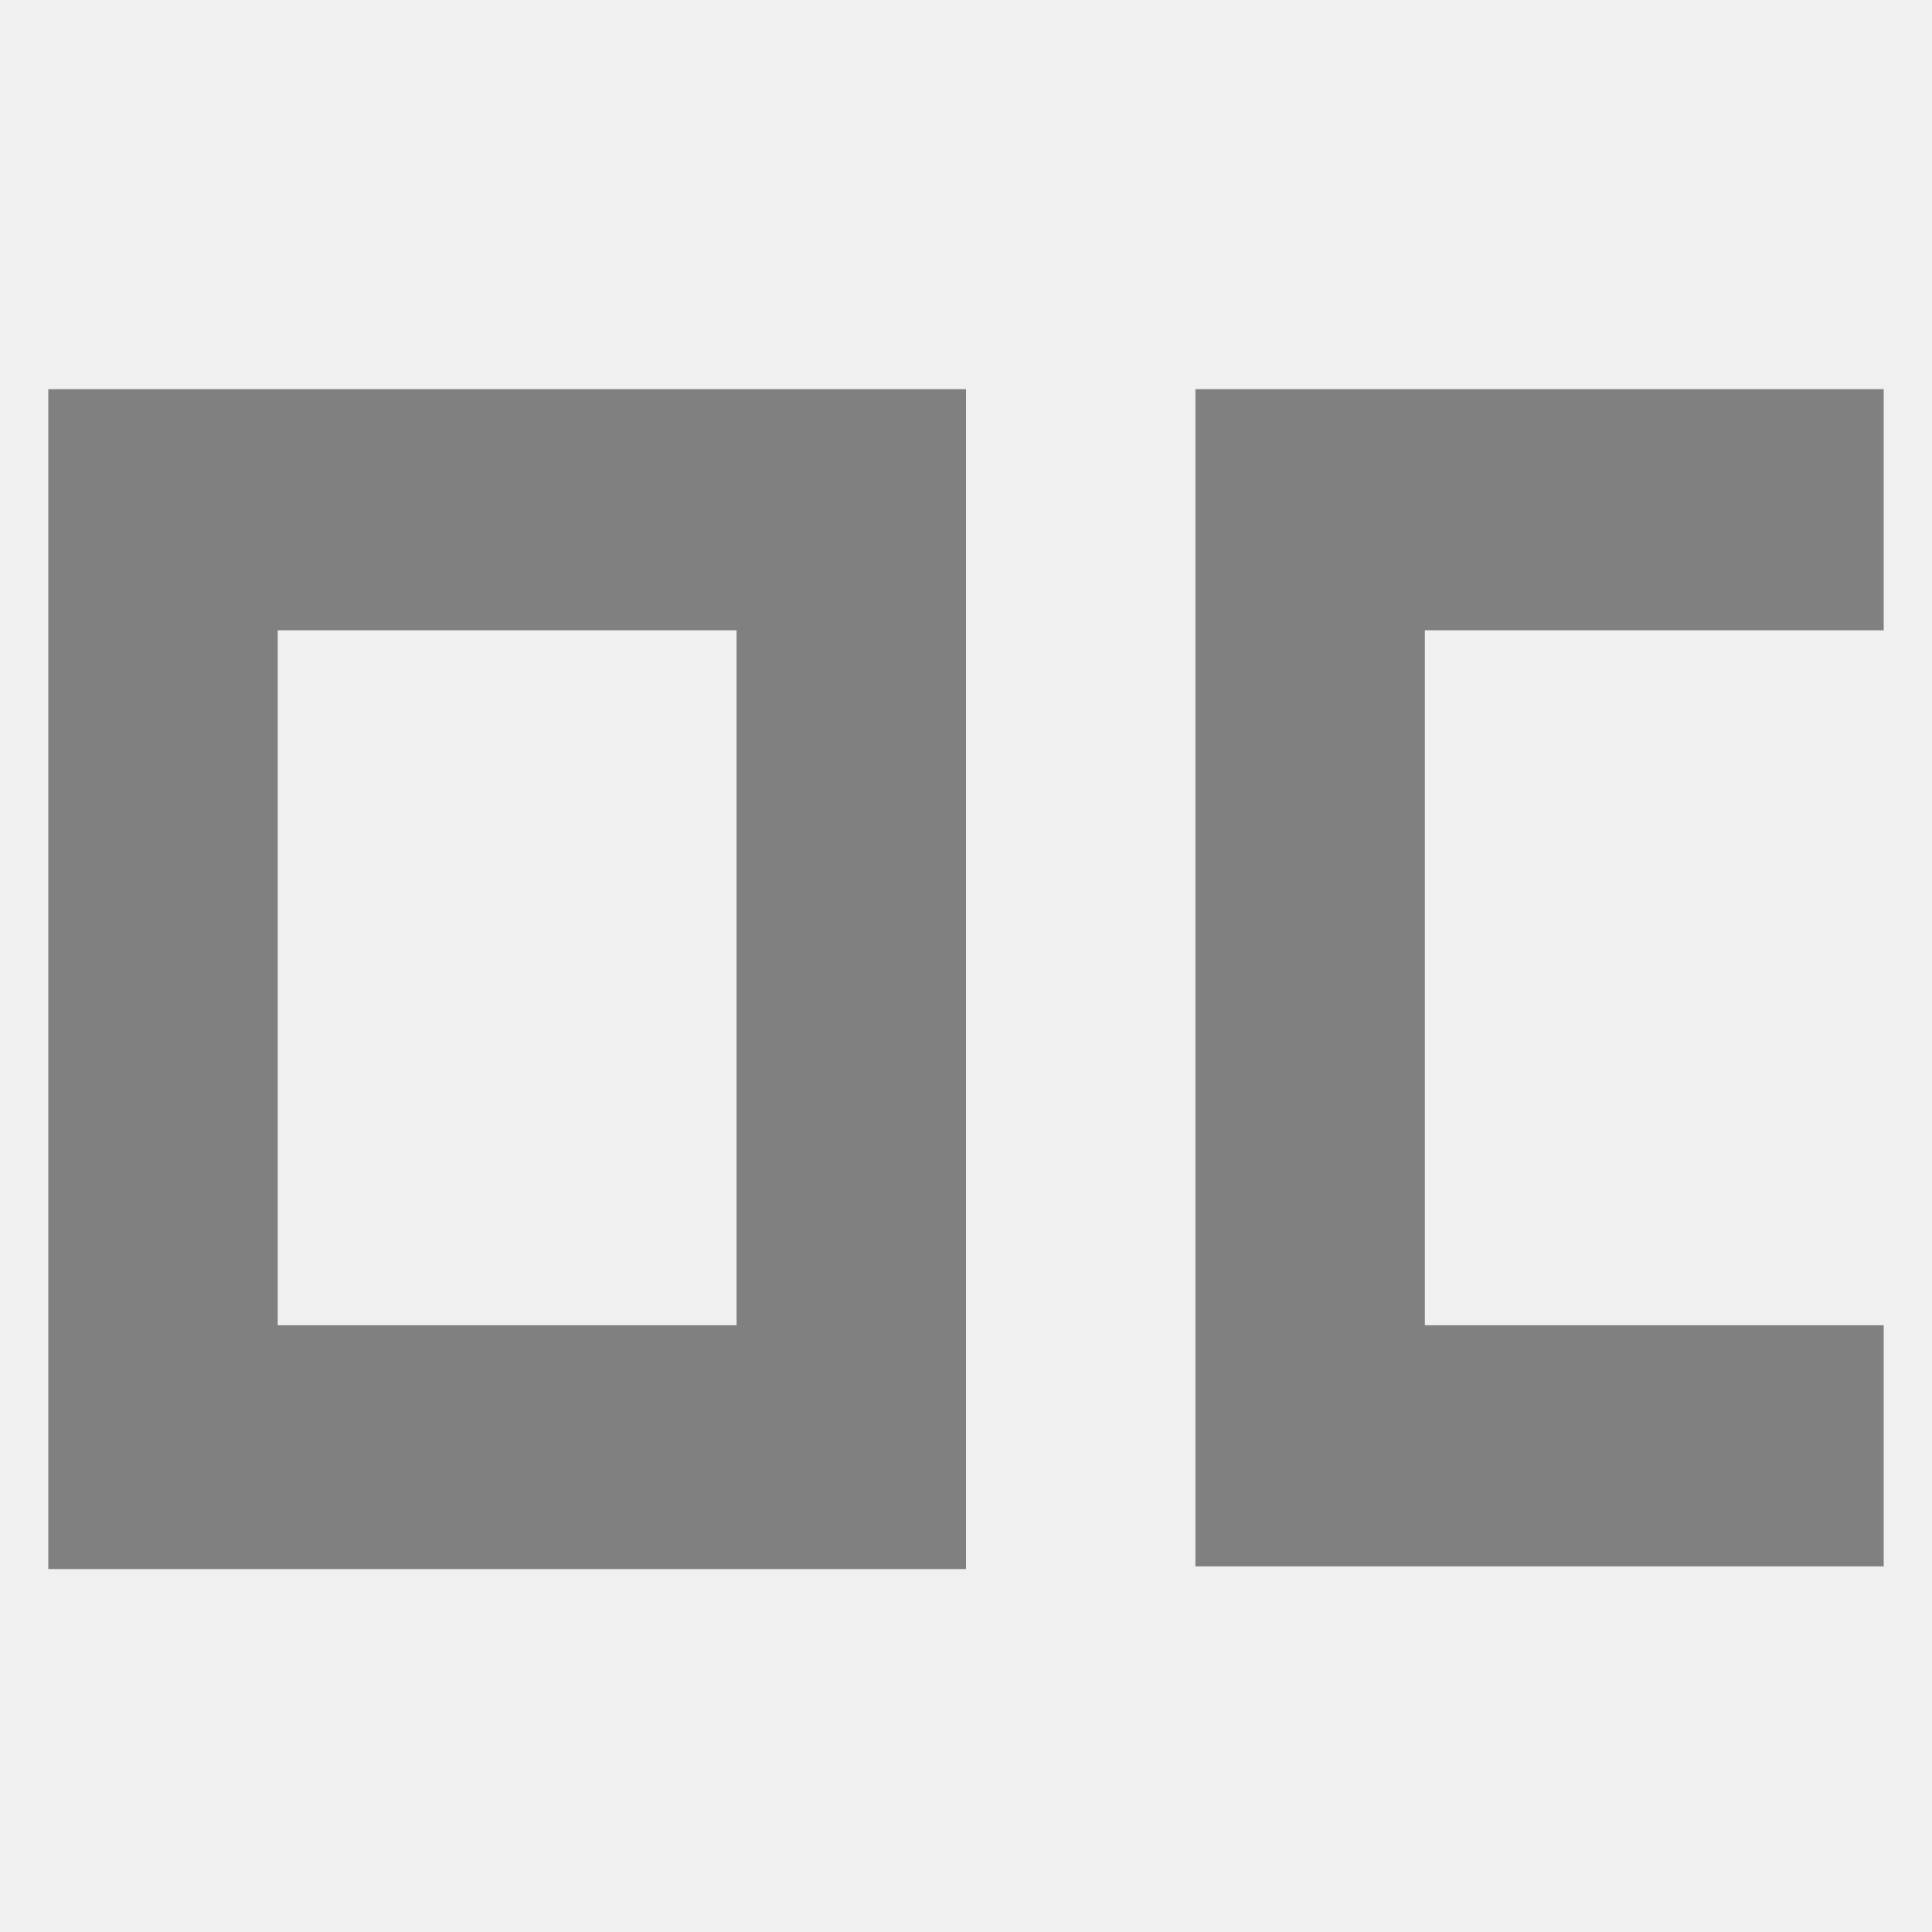
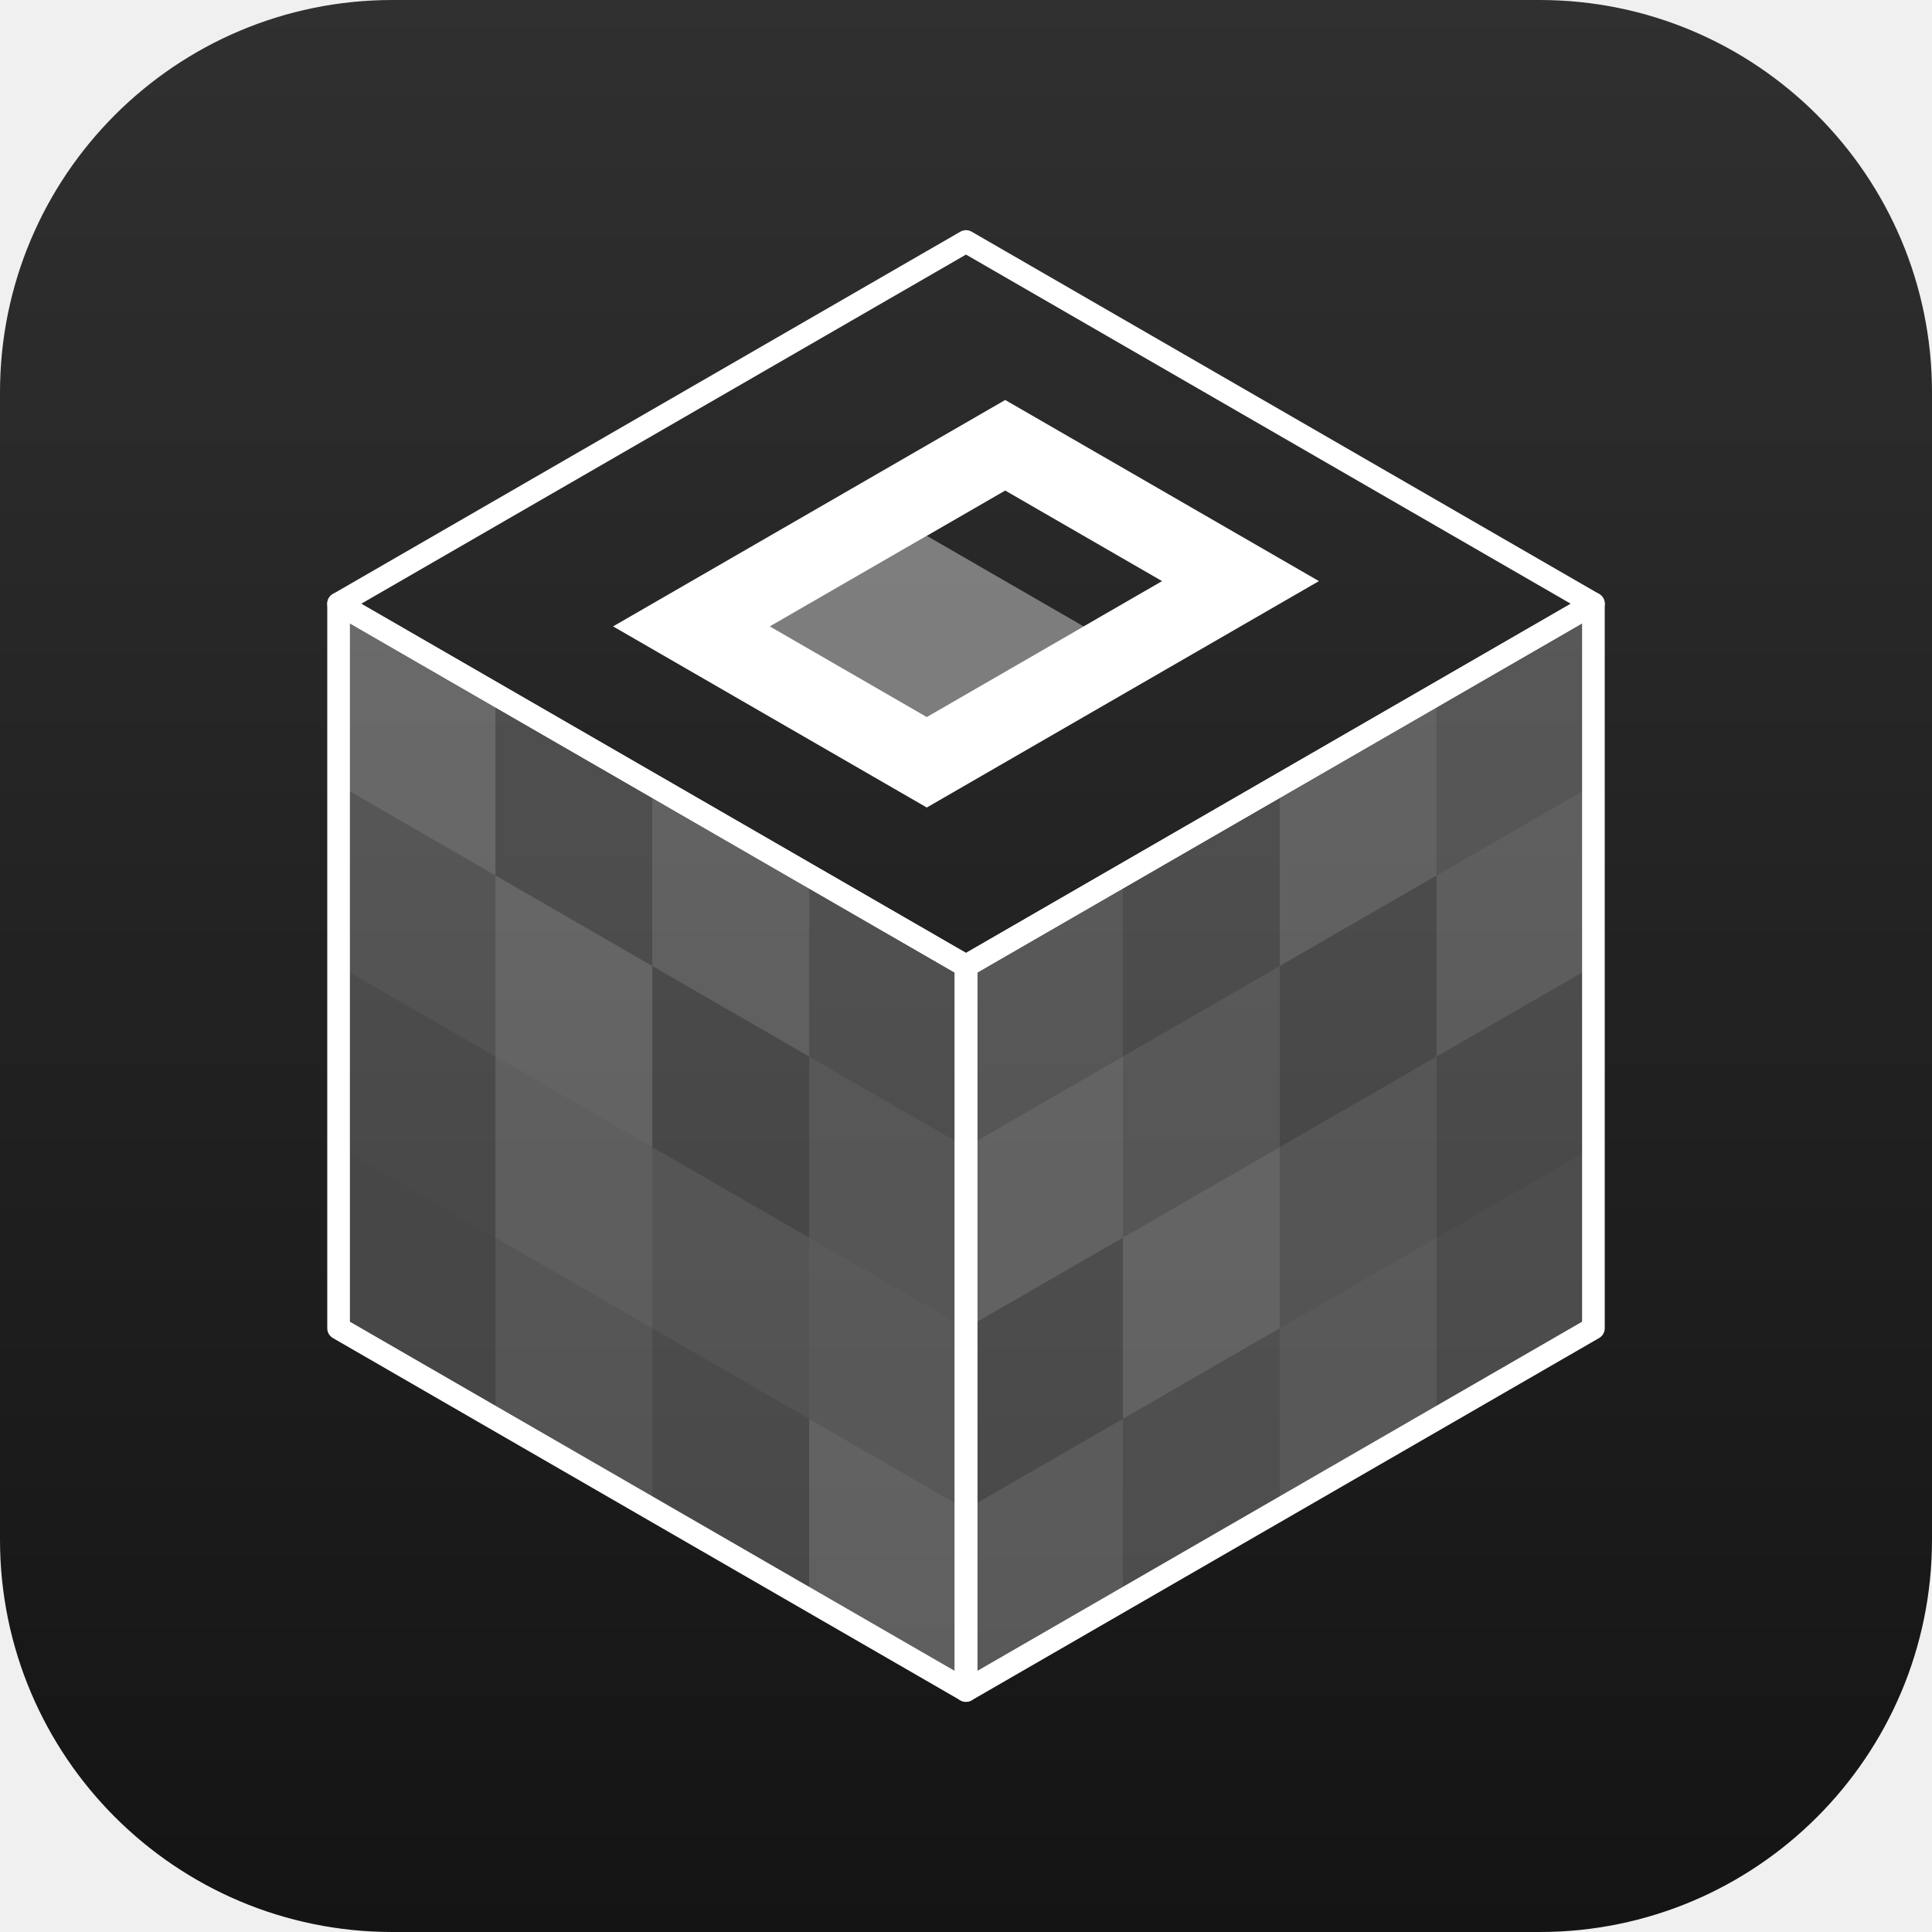
- <svg xmlns="http://www.w3.org/2000/svg" width="24" height="24" viewBox="0 0 70 70">
-   <g transform="translate(35, 35) scale(0.95) translate(-35, -35)">
-     <path fill-rule="evenodd" clip-rule="evenodd" d="M0 13H35V58H0V13ZM26.25 22.196H8.75V48.701H26.25V22.196Z" fill="#808080" />
-     <path d="M43.75 13H70V22.196H52.5V48.701H70V57.897H43.75V13Z" fill="#808080" />
+ <svg xmlns="http://www.w3.org/2000/svg" width="128" height="128" viewBox="0 0 128 128">
+   <defs>
+     <linearGradient id="bgGradient" x1="0" y1="0" x2="0" y2="1">
+       <stop offset="0%" stop-color="#303030" />
+       <stop offset="100%" stop-color="#141414" />
+     </linearGradient>
+   </defs>
+   <rect x="0" y="0" width="128" height="128" rx="26" ry="26" fill="url(#bgGradient)" />
+   <g transform="translate(64, 64) scale(1)">
+     <path d="M0 0 L-41.568 -24 L-41.568 24 L0 48 Z" fill="white" fill-opacity="0.15" stroke="white" stroke-width="1.5" stroke-linejoin="round" />
+     <path d="M0 0 L-10.392 -6 L-10.392 6 L0 12 Z" fill="white" fill-opacity="0.07" />
+     <path d="M-10.392 -6 L-20.784 -12 L-20.784 0 L-10.392 6 Z" fill="white" fill-opacity="0.16" />
+     <path d="M-20.784 -12 L-31.176 -18 L-31.176 -6 L-20.784 0 Z" fill="white" fill-opacity="0.05" />
+     <path d="M-31.176 -18 L-41.568 -24 L-41.568 -12 L-31.176 -6 Z" fill="white" fill-opacity="0.19" />
+     <path d="M0 12 L-10.392 6 L-10.392 18 L0 24 Z" fill="white" fill-opacity="0.12" />
+     <path d="M-10.392 6 L-20.784 0 L-20.784 12 L-10.392 18 Z" fill="white" fill-opacity="0.04" />
+     <path d="M-20.784 0 L-31.176 -6 L-31.176 6 L-20.784 12 Z" fill="white" fill-opacity="0.18" />
+     <path d="M-31.176 -6 L-41.568 -12 L-41.568 0 L-31.176 6 Z" fill="white" fill-opacity="0.09" />
+     <path d="M0 24 L-10.392 18 L-10.392 30 L0 36 Z" fill="white" fill-opacity="0.14" />
+     <path d="M-10.392 18 L-20.784 12 L-20.784 24 L-10.392 30 Z" fill="white" fill-opacity="0.11" />
+     <path d="M-20.784 12 L-31.176 6 L-31.176 18 L-20.784 24 Z" fill="white" fill-opacity="0.16" />
+     <path d="M-31.176 6 L-41.568 0 L-41.568 12 L-31.176 18 Z" fill="white" fill-opacity="0.05" />
+     <path d="M0 36 L-10.392 30 L-10.392 42 L0 48 Z" fill="white" fill-opacity="0.19" />
+     <path d="M-10.392 30 L-20.784 24 L-20.784 36 L-10.392 42 Z" fill="white" fill-opacity="0.07" />
+     <path d="M-20.784 24 L-31.176 18 L-31.176 30 L-20.784 36 Z" fill="white" fill-opacity="0.12" />
+     <path d="M-31.176 18 L-41.568 12 L-41.568 24 L-31.176 30 Z" fill="white" fill-opacity="0.04" />
+     <path d="M0 0 L41.568 -24 L41.568 24 L0 48 Z" fill="white" fill-opacity="0.15" stroke="white" stroke-width="1.5" stroke-linejoin="round" />
+     <path d="M0 0 L10.392 -6 L10.392 6 L0 12 Z" fill="white" fill-opacity="0.11" />
+     <path d="M10.392 -6 L20.784 -12 L20.784 0 L10.392 6 Z" fill="white" fill-opacity="0.05" />
+     <path d="M20.784 -12 L31.176 -18 L31.176 -6 L20.784 0 Z" fill="white" fill-opacity="0.16" />
+     <path d="M31.176 -18 L41.568 -24 L41.568 -12 L31.176 -6 Z" fill="white" fill-opacity="0.09" />
+     <path d="M0 12 L10.392 6 L10.392 18 L0 24 Z" fill="white" fill-opacity="0.18" />
+     <path d="M10.392 6 L20.784 0 L20.784 12 L10.392 18 Z" fill="white" fill-opacity="0.12" />
+     <path d="M20.784 0 L31.176 -6 L31.176 6 L20.784 12 Z" fill="white" fill-opacity="0.04" />
+     <path d="M31.176 -6 L41.568 -12 L41.568 0 L31.176 6 Z" fill="white" fill-opacity="0.14" />
+     <path d="M0 24 L10.392 18 L10.392 30 L0 36 Z" fill="white" fill-opacity="0.07" />
+     <path d="M10.392 18 L20.784 12 L20.784 24 L10.392 30 Z" fill="white" fill-opacity="0.19" />
+     <path d="M20.784 12 L31.176 6 L31.176 18 L20.784 24 Z" fill="white" fill-opacity="0.11" />
+     <path d="M31.176 6 L41.568 0 L41.568 12 L31.176 18 Z" fill="white" fill-opacity="0.05" />
+     <path d="M0 36 L10.392 30 L10.392 42 L0 48 Z" fill="white" fill-opacity="0.16" />
+     <path d="M10.392 30 L20.784 24 L20.784 36 L10.392 42 Z" fill="white" fill-opacity="0.09" />
+     <path d="M20.784 24 L31.176 18 L31.176 30 L20.784 36 Z" fill="white" fill-opacity="0.14" />
+     <path d="M31.176 18 L41.568 12 L41.568 24 L31.176 30 Z" fill="white" fill-opacity="0.07" />
+     <path d="M0 -48 L-41.568 -24 L0 0 L41.568 -24 Z" fill="none" stroke="white" stroke-width="1.5" stroke-linejoin="round" />
+     <g transform="matrix(0.866, 0.5, -0.866, 0.5, 0, -24) scale(0.75)">
+       <path fill-rule="evenodd" clip-rule="evenodd" d="M-16 -20 L16 -20 L16 20 L-16 20 Z M-8 -12 L-8 12 L8 12 L8 -12 Z" fill="white" />
+       <path d="M-8 -4 L8 -4 L8 12 L-8 12 Z" fill="white" fill-opacity="0.4" />
+     </g>
  </g>
</svg>
